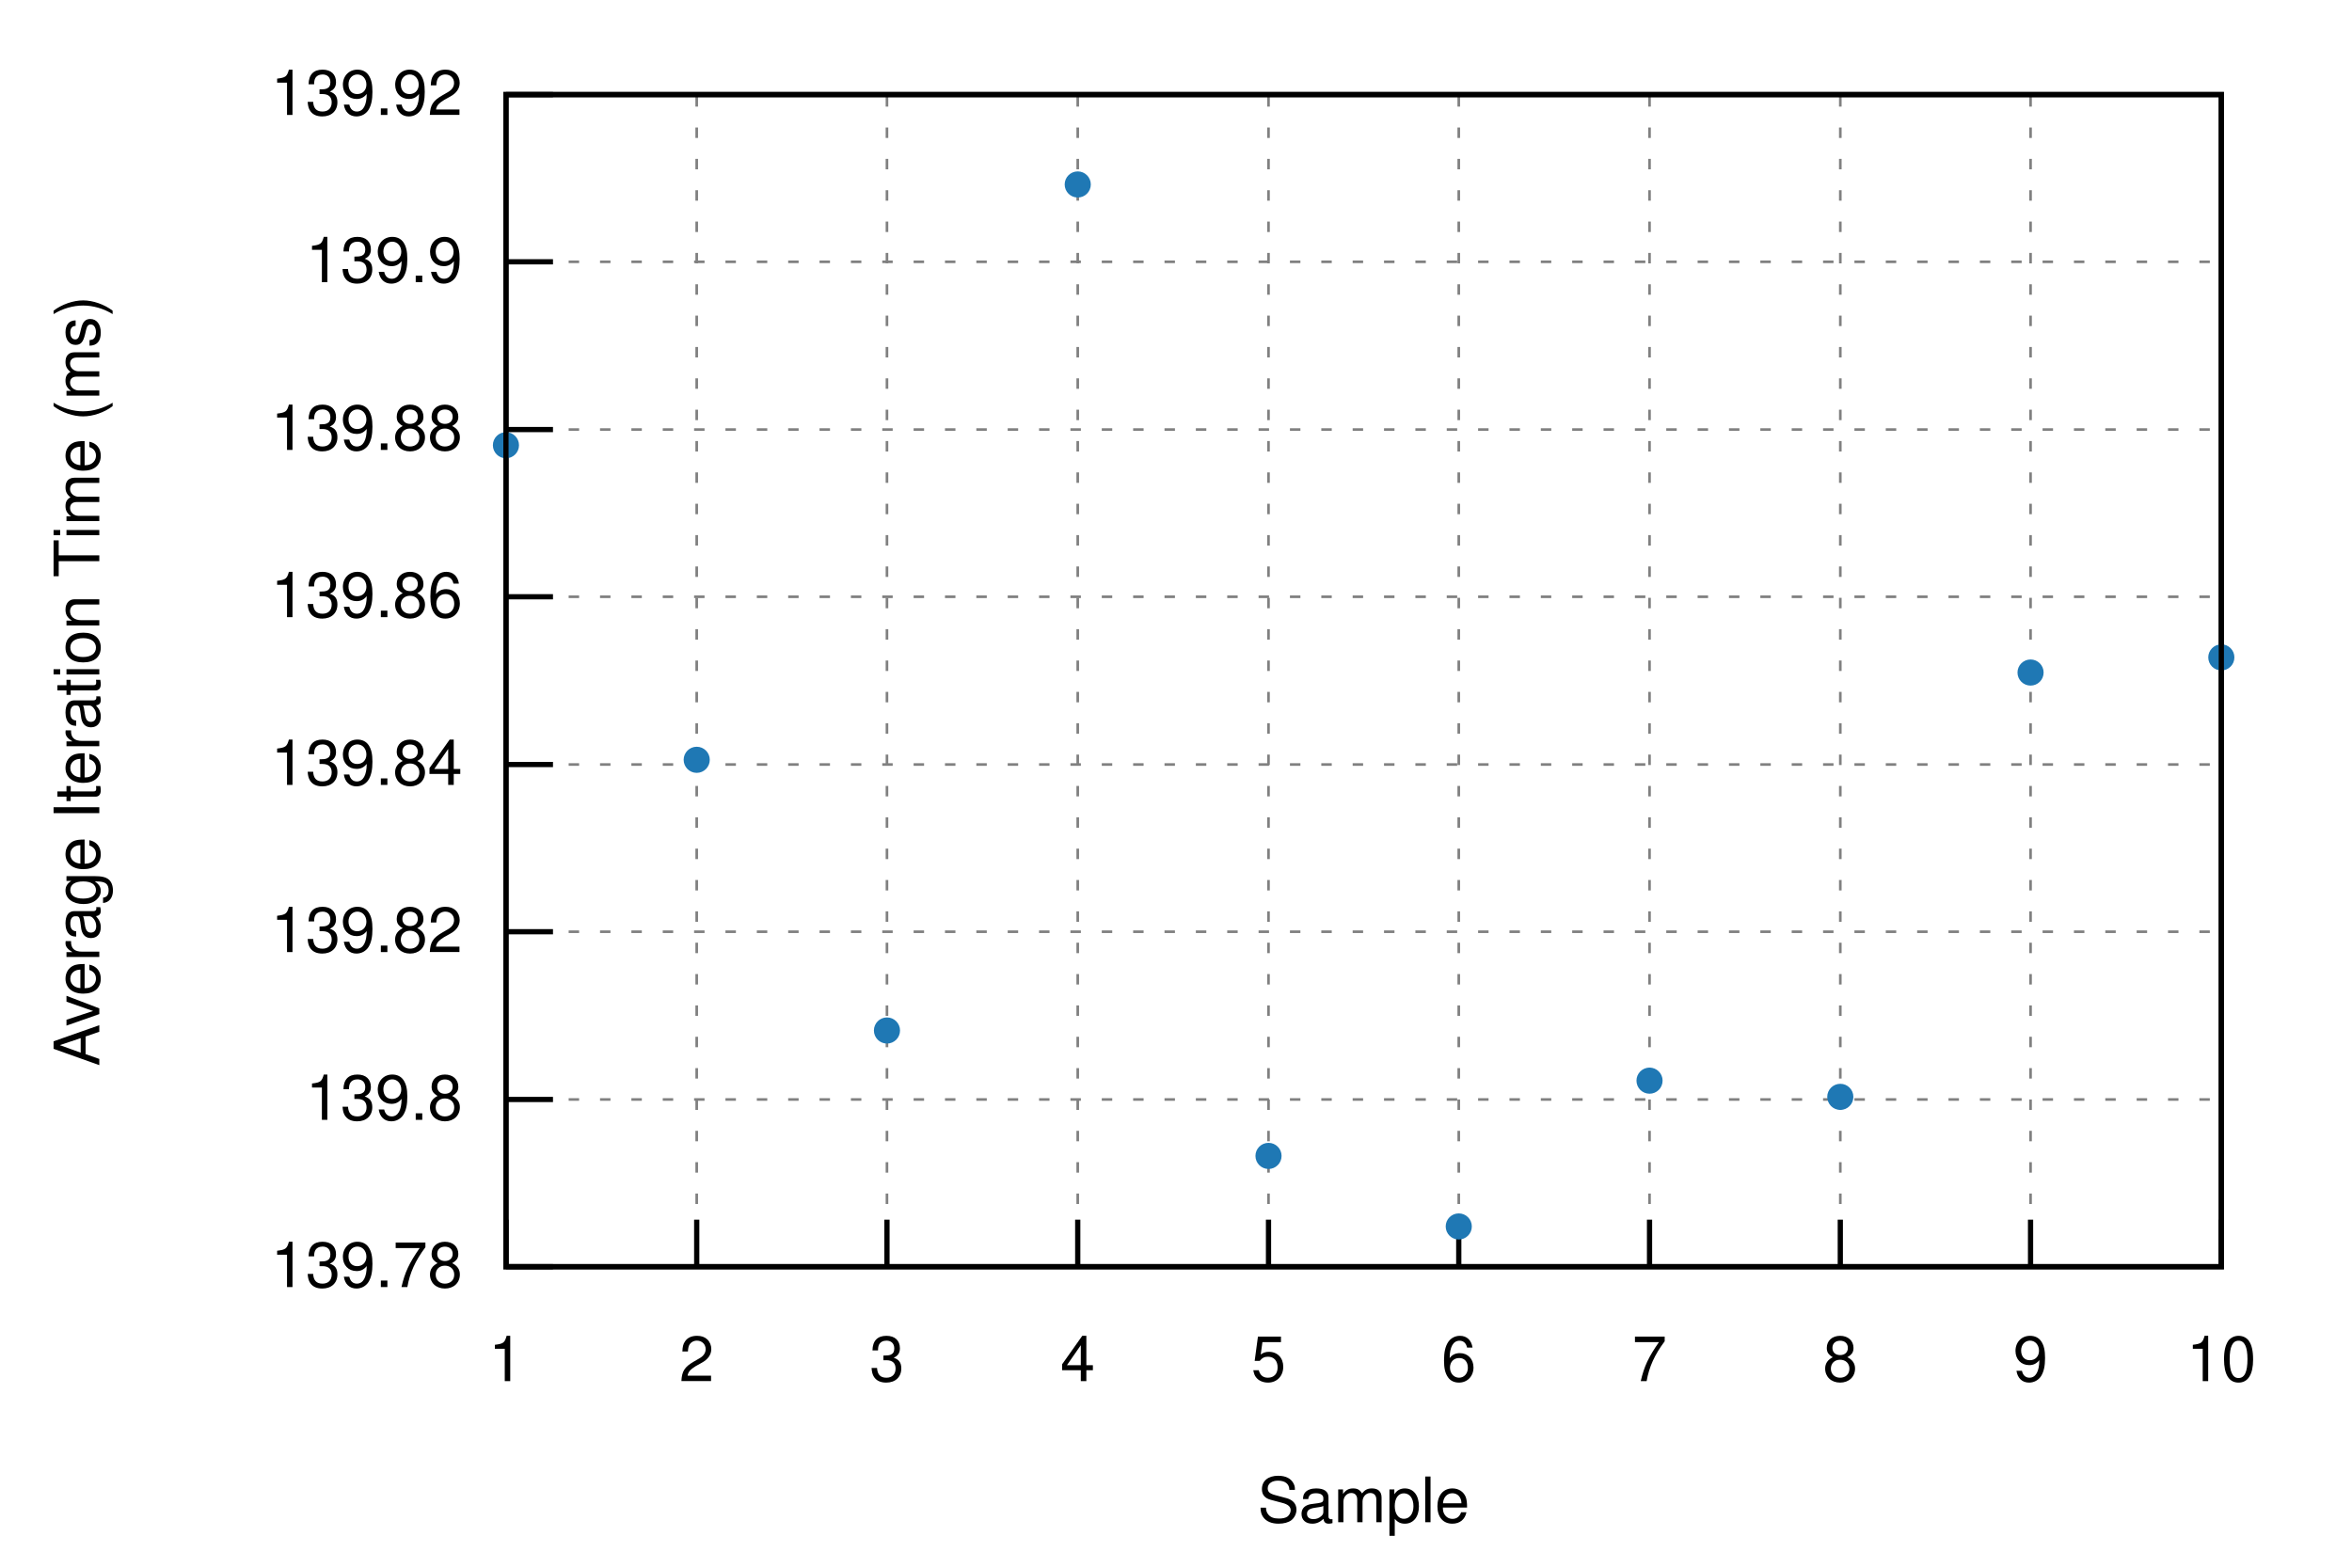
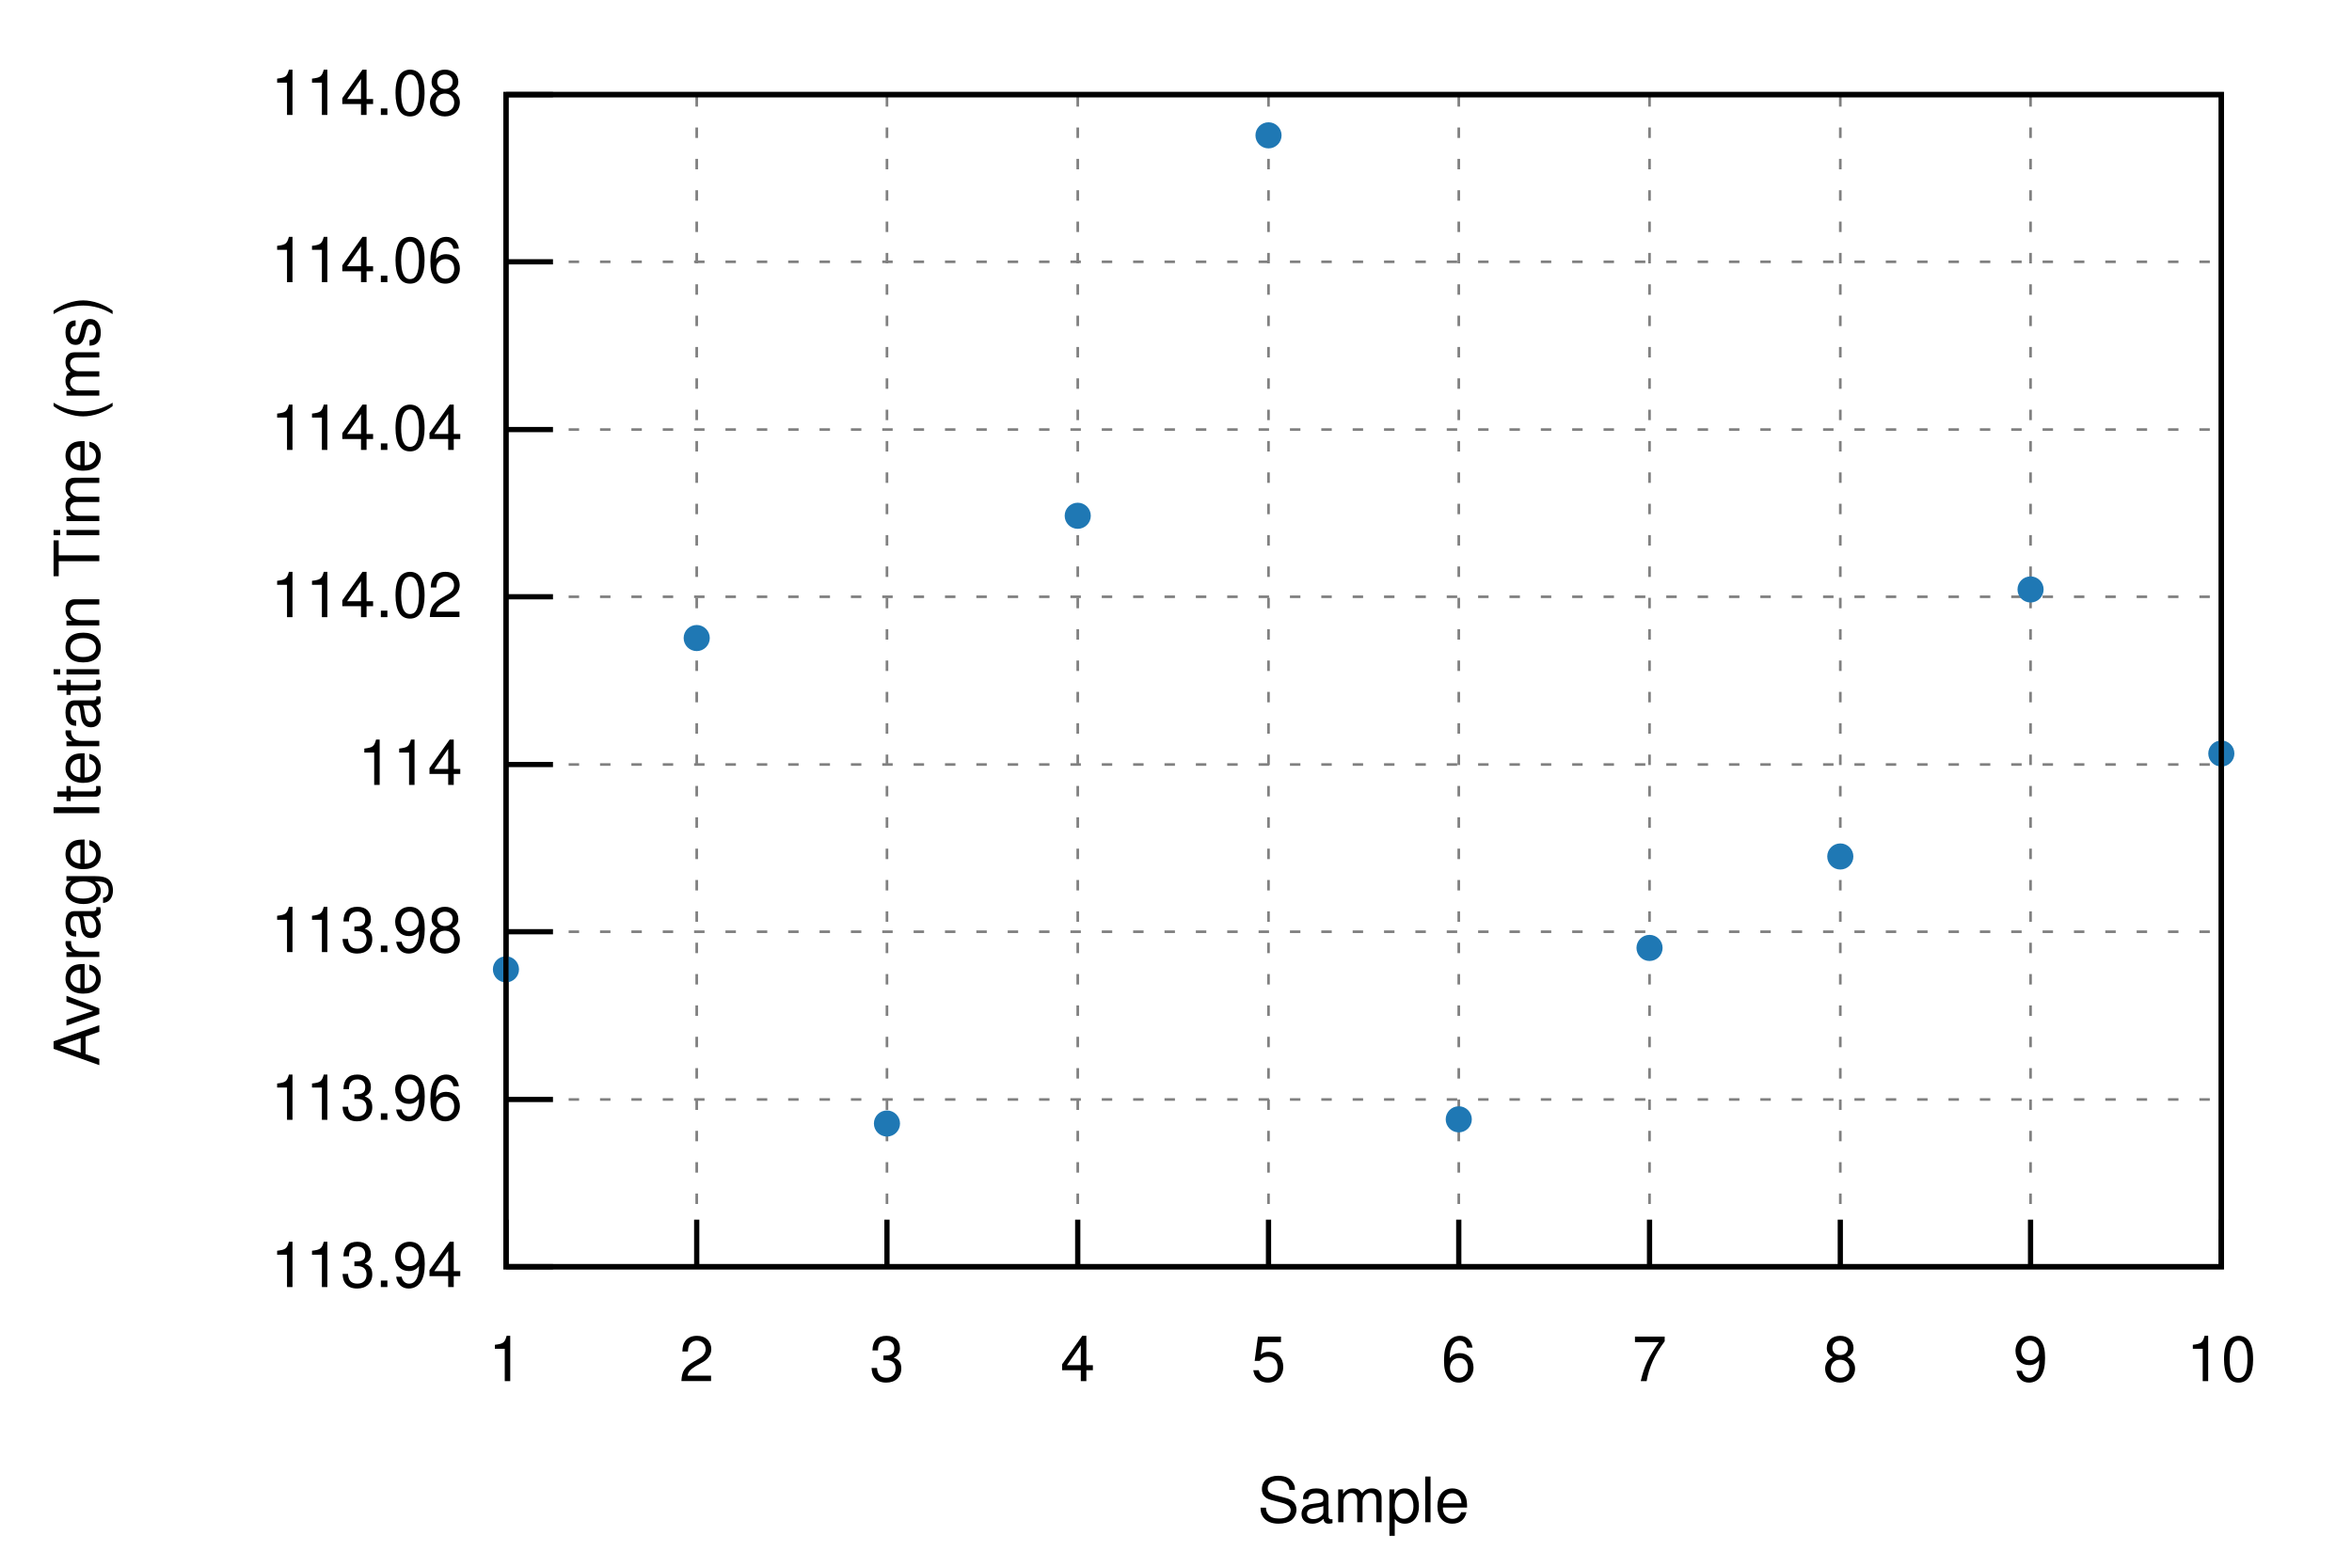
<svg xmlns="http://www.w3.org/2000/svg" xmlns:xlink="http://www.w3.org/1999/xlink" viewBox="0 0 450 300">
  <g id="gnuplot_canvas">
    <rect x="0" y="0" width="450" height="300" fill="none" />
    <defs>
      <circle id="gpDot" r="0.5" stroke-width="0.5" stroke="currentColor" />
      <path id="gpPt0" stroke-width="0.222" stroke="currentColor" d="M-1,0 h2 M0,-1 v2" />
      <path id="gpPt1" stroke-width="0.222" stroke="currentColor" d="M-1,-1 L1,1 M1,-1 L-1,1" />
      <path id="gpPt2" stroke-width="0.222" stroke="currentColor" d="M-1,0 L1,0 M0,-1 L0,1 M-1,-1 L1,1 M-1,1 L1,-1" />
      <rect id="gpPt3" stroke-width="0.222" stroke="currentColor" x="-1" y="-1" width="2" height="2" />
      <rect id="gpPt4" stroke-width="0.222" stroke="currentColor" fill="currentColor" x="-1" y="-1" width="2" height="2" />
      <circle id="gpPt5" stroke-width="0.222" stroke="currentColor" cx="0" cy="0" r="1" />
      <use xlink:href="#gpPt5" id="gpPt6" fill="currentColor" stroke="none" />
      <path id="gpPt7" stroke-width="0.222" stroke="currentColor" d="M0,-1.33 L-1.33,0.67 L1.33,0.67 z" />
      <use xlink:href="#gpPt7" id="gpPt8" fill="currentColor" stroke="none" />
      <use xlink:href="#gpPt7" id="gpPt9" stroke="currentColor" transform="rotate(180)" />
      <use xlink:href="#gpPt9" id="gpPt10" fill="currentColor" stroke="none" />
      <use xlink:href="#gpPt3" id="gpPt11" stroke="currentColor" transform="rotate(45)" />
      <use xlink:href="#gpPt11" id="gpPt12" fill="currentColor" stroke="none" />
      <path id="gpPt13" stroke-width="0.222" stroke="currentColor" d="M0,1.330 L1.265,0.411 L0.782,-1.067 L-0.782,-1.076 L-1.265,0.411 z" />
      <use xlink:href="#gpPt13" id="gpPt14" fill="currentColor" stroke="none" />
      <filter id="textbox" filterUnits="objectBoundingBox" x="0" y="0" height="1" width="1">
        <feFlood flood-color="white" flood-opacity="1" result="bgnd" />
        <feComposite in="SourceGraphic" in2="bgnd" operator="atop" />
      </filter>
      <filter id="greybox" filterUnits="objectBoundingBox" x="0" y="0" height="1" width="1">
        <feFlood flood-color="lightgrey" flood-opacity="1" result="grey" />
        <feComposite in="SourceGraphic" in2="grey" operator="atop" />
      </filter>
    </defs>
    <g fill="none" color="white" stroke="currentColor" stroke-width="1.00" stroke-linecap="butt" stroke-linejoin="miter">
</g>
    <g fill="none" color="black" stroke="currentColor" stroke-width="1.00" stroke-linecap="butt" stroke-linejoin="miter">
</g>
    <g fill="none" color="black" stroke="black" stroke-width="0.50" stroke-linecap="butt" stroke-linejoin="miter">
</g>
    <g fill="none" color="gray" stroke="currentColor" stroke-width="0.50" stroke-linecap="butt" stroke-linejoin="miter">
      <path stroke="gray" stroke-dasharray="2,4" class="gridline" d="M96.8,242.4 L425.0,242.4  " />
    </g>
    <g fill="none" color="gray" stroke="gray" stroke-width="1.00" stroke-linecap="butt" stroke-linejoin="miter">
</g>
    <g fill="none" color="black" stroke="currentColor" stroke-width="1.00" stroke-linecap="butt" stroke-linejoin="miter">
      <path stroke="black" d="M96.8,242.4 L105.8,242.4  " />
      <g transform="translate(88.5,246.3)" stroke="none" fill="black" font-family="Helvetica" font-size="12.00" text-anchor="end">
        <text>
-           <tspan font-family="Helvetica"> 139.78</tspan>
+           <tspan font-family="Helvetica"> 113.94</tspan>
        </text>
      </g>
    </g>
    <g fill="none" color="black" stroke="currentColor" stroke-width="1.00" stroke-linecap="butt" stroke-linejoin="miter">
</g>
    <g fill="none" color="black" stroke="black" stroke-width="0.50" stroke-linecap="butt" stroke-linejoin="miter">
</g>
    <g fill="none" color="gray" stroke="currentColor" stroke-width="0.50" stroke-linecap="butt" stroke-linejoin="miter">
      <path stroke="gray" stroke-dasharray="2,4" class="gridline" d="M96.8,210.4 L425.0,210.4  " />
    </g>
    <g fill="none" color="gray" stroke="gray" stroke-width="1.00" stroke-linecap="butt" stroke-linejoin="miter">
</g>
    <g fill="none" color="black" stroke="currentColor" stroke-width="1.00" stroke-linecap="butt" stroke-linejoin="miter">
      <path stroke="black" d="M96.8,210.4 L105.8,210.4  " />
      <g transform="translate(88.5,214.3)" stroke="none" fill="black" font-family="Helvetica" font-size="12.00" text-anchor="end">
        <text>
-           <tspan font-family="Helvetica"> 139.8</tspan>
+           <tspan font-family="Helvetica"> 113.96</tspan>
        </text>
      </g>
    </g>
    <g fill="none" color="black" stroke="currentColor" stroke-width="1.00" stroke-linecap="butt" stroke-linejoin="miter">
</g>
    <g fill="none" color="black" stroke="black" stroke-width="0.50" stroke-linecap="butt" stroke-linejoin="miter">
</g>
    <g fill="none" color="gray" stroke="currentColor" stroke-width="0.50" stroke-linecap="butt" stroke-linejoin="miter">
      <path stroke="gray" stroke-dasharray="2,4" class="gridline" d="M96.8,178.3 L425.0,178.3  " />
    </g>
    <g fill="none" color="gray" stroke="gray" stroke-width="1.00" stroke-linecap="butt" stroke-linejoin="miter">
</g>
    <g fill="none" color="black" stroke="currentColor" stroke-width="1.00" stroke-linecap="butt" stroke-linejoin="miter">
      <path stroke="black" d="M96.8,178.3 L105.8,178.3  " />
      <g transform="translate(88.5,182.2)" stroke="none" fill="black" font-family="Helvetica" font-size="12.00" text-anchor="end">
        <text>
-           <tspan font-family="Helvetica"> 139.82</tspan>
+           <tspan font-family="Helvetica"> 113.98</tspan>
        </text>
      </g>
    </g>
    <g fill="none" color="black" stroke="currentColor" stroke-width="1.00" stroke-linecap="butt" stroke-linejoin="miter">
</g>
    <g fill="none" color="black" stroke="black" stroke-width="0.50" stroke-linecap="butt" stroke-linejoin="miter">
</g>
    <g fill="none" color="gray" stroke="currentColor" stroke-width="0.50" stroke-linecap="butt" stroke-linejoin="miter">
      <path stroke="gray" stroke-dasharray="2,4" class="gridline" d="M96.8,146.3 L425.0,146.3  " />
    </g>
    <g fill="none" color="gray" stroke="gray" stroke-width="1.00" stroke-linecap="butt" stroke-linejoin="miter">
</g>
    <g fill="none" color="black" stroke="currentColor" stroke-width="1.00" stroke-linecap="butt" stroke-linejoin="miter">
      <path stroke="black" d="M96.8,146.3 L105.8,146.3  " />
      <g transform="translate(88.5,150.2)" stroke="none" fill="black" font-family="Helvetica" font-size="12.00" text-anchor="end">
        <text>
-           <tspan font-family="Helvetica"> 139.84</tspan>
+           <tspan font-family="Helvetica"> 114</tspan>
        </text>
      </g>
    </g>
    <g fill="none" color="black" stroke="currentColor" stroke-width="1.00" stroke-linecap="butt" stroke-linejoin="miter">
</g>
    <g fill="none" color="black" stroke="black" stroke-width="0.50" stroke-linecap="butt" stroke-linejoin="miter">
</g>
    <g fill="none" color="gray" stroke="currentColor" stroke-width="0.50" stroke-linecap="butt" stroke-linejoin="miter">
      <path stroke="gray" stroke-dasharray="2,4" class="gridline" d="M96.8,114.2 L425.0,114.2  " />
    </g>
    <g fill="none" color="gray" stroke="gray" stroke-width="1.00" stroke-linecap="butt" stroke-linejoin="miter">
</g>
    <g fill="none" color="black" stroke="currentColor" stroke-width="1.00" stroke-linecap="butt" stroke-linejoin="miter">
      <path stroke="black" d="M96.8,114.2 L105.8,114.2  " />
      <g transform="translate(88.5,118.1)" stroke="none" fill="black" font-family="Helvetica" font-size="12.00" text-anchor="end">
        <text>
-           <tspan font-family="Helvetica"> 139.86</tspan>
+           <tspan font-family="Helvetica"> 114.02</tspan>
        </text>
      </g>
    </g>
    <g fill="none" color="black" stroke="currentColor" stroke-width="1.00" stroke-linecap="butt" stroke-linejoin="miter">
</g>
    <g fill="none" color="black" stroke="black" stroke-width="0.50" stroke-linecap="butt" stroke-linejoin="miter">
</g>
    <g fill="none" color="gray" stroke="currentColor" stroke-width="0.50" stroke-linecap="butt" stroke-linejoin="miter">
      <path stroke="gray" stroke-dasharray="2,4" class="gridline" d="M96.8,82.2 L425.0,82.2  " />
    </g>
    <g fill="none" color="gray" stroke="gray" stroke-width="1.00" stroke-linecap="butt" stroke-linejoin="miter">
</g>
    <g fill="none" color="black" stroke="currentColor" stroke-width="1.00" stroke-linecap="butt" stroke-linejoin="miter">
      <path stroke="black" d="M96.8,82.2 L105.8,82.2  " />
      <g transform="translate(88.5,86.1)" stroke="none" fill="black" font-family="Helvetica" font-size="12.00" text-anchor="end">
        <text>
-           <tspan font-family="Helvetica"> 139.88</tspan>
+           <tspan font-family="Helvetica"> 114.04</tspan>
        </text>
      </g>
    </g>
    <g fill="none" color="black" stroke="currentColor" stroke-width="1.00" stroke-linecap="butt" stroke-linejoin="miter">
</g>
    <g fill="none" color="black" stroke="black" stroke-width="0.50" stroke-linecap="butt" stroke-linejoin="miter">
</g>
    <g fill="none" color="gray" stroke="currentColor" stroke-width="0.50" stroke-linecap="butt" stroke-linejoin="miter">
      <path stroke="gray" stroke-dasharray="2,4" class="gridline" d="M96.8,50.1 L425.0,50.1  " />
    </g>
    <g fill="none" color="gray" stroke="gray" stroke-width="1.00" stroke-linecap="butt" stroke-linejoin="miter">
</g>
    <g fill="none" color="black" stroke="currentColor" stroke-width="1.00" stroke-linecap="butt" stroke-linejoin="miter">
      <path stroke="black" d="M96.8,50.1 L105.8,50.1  " />
      <g transform="translate(88.5,54.0)" stroke="none" fill="black" font-family="Helvetica" font-size="12.00" text-anchor="end">
        <text>
-           <tspan font-family="Helvetica"> 139.9</tspan>
+           <tspan font-family="Helvetica"> 114.06</tspan>
        </text>
      </g>
    </g>
    <g fill="none" color="black" stroke="currentColor" stroke-width="1.00" stroke-linecap="butt" stroke-linejoin="miter">
</g>
    <g fill="none" color="black" stroke="black" stroke-width="0.50" stroke-linecap="butt" stroke-linejoin="miter">
</g>
    <g fill="none" color="gray" stroke="currentColor" stroke-width="0.50" stroke-linecap="butt" stroke-linejoin="miter">
      <path stroke="gray" stroke-dasharray="2,4" class="gridline" d="M96.8,18.1 L425.0,18.1  " />
    </g>
    <g fill="none" color="gray" stroke="gray" stroke-width="1.00" stroke-linecap="butt" stroke-linejoin="miter">
</g>
    <g fill="none" color="black" stroke="currentColor" stroke-width="1.00" stroke-linecap="butt" stroke-linejoin="miter">
      <path stroke="black" d="M96.8,18.1 L105.8,18.1  " />
      <g transform="translate(88.5,22.0)" stroke="none" fill="black" font-family="Helvetica" font-size="12.00" text-anchor="end">
        <text>
-           <tspan font-family="Helvetica"> 139.92</tspan>
+           <tspan font-family="Helvetica"> 114.08</tspan>
        </text>
      </g>
    </g>
    <g fill="none" color="black" stroke="currentColor" stroke-width="1.00" stroke-linecap="butt" stroke-linejoin="miter">
</g>
    <g fill="none" color="black" stroke="black" stroke-width="0.50" stroke-linecap="butt" stroke-linejoin="miter">
</g>
    <g fill="none" color="gray" stroke="currentColor" stroke-width="0.50" stroke-linecap="butt" stroke-linejoin="miter">
      <path stroke="gray" stroke-dasharray="2,4" class="gridline" d="M96.8,242.4 L96.8,18.1  " />
    </g>
    <g fill="none" color="gray" stroke="gray" stroke-width="1.00" stroke-linecap="butt" stroke-linejoin="miter">
</g>
    <g fill="none" color="black" stroke="currentColor" stroke-width="1.00" stroke-linecap="butt" stroke-linejoin="miter">
      <path stroke="black" d="M96.8,242.4 L96.8,233.4  " />
      <g transform="translate(96.8,264.3)" stroke="none" fill="black" font-family="Helvetica" font-size="12.00" text-anchor="middle">
        <text>
          <tspan font-family="Helvetica"> 1</tspan>
        </text>
      </g>
    </g>
    <g fill="none" color="black" stroke="currentColor" stroke-width="1.00" stroke-linecap="butt" stroke-linejoin="miter">
</g>
    <g fill="none" color="black" stroke="black" stroke-width="0.50" stroke-linecap="butt" stroke-linejoin="miter">
</g>
    <g fill="none" color="gray" stroke="currentColor" stroke-width="0.50" stroke-linecap="butt" stroke-linejoin="miter">
      <path stroke="gray" stroke-dasharray="2,4" class="gridline" d="M133.3,242.4 L133.3,18.1  " />
    </g>
    <g fill="none" color="gray" stroke="gray" stroke-width="1.00" stroke-linecap="butt" stroke-linejoin="miter">
</g>
    <g fill="none" color="black" stroke="currentColor" stroke-width="1.00" stroke-linecap="butt" stroke-linejoin="miter">
      <path stroke="black" d="M133.3,242.4 L133.3,233.4  " />
      <g transform="translate(133.3,264.3)" stroke="none" fill="black" font-family="Helvetica" font-size="12.00" text-anchor="middle">
        <text>
          <tspan font-family="Helvetica"> 2</tspan>
        </text>
      </g>
    </g>
    <g fill="none" color="black" stroke="currentColor" stroke-width="1.00" stroke-linecap="butt" stroke-linejoin="miter">
</g>
    <g fill="none" color="black" stroke="black" stroke-width="0.50" stroke-linecap="butt" stroke-linejoin="miter">
</g>
    <g fill="none" color="gray" stroke="currentColor" stroke-width="0.50" stroke-linecap="butt" stroke-linejoin="miter">
      <path stroke="gray" stroke-dasharray="2,4" class="gridline" d="M169.7,242.4 L169.7,18.1  " />
    </g>
    <g fill="none" color="gray" stroke="gray" stroke-width="1.00" stroke-linecap="butt" stroke-linejoin="miter">
</g>
    <g fill="none" color="black" stroke="currentColor" stroke-width="1.00" stroke-linecap="butt" stroke-linejoin="miter">
      <path stroke="black" d="M169.7,242.4 L169.7,233.4  " />
      <g transform="translate(169.7,264.3)" stroke="none" fill="black" font-family="Helvetica" font-size="12.00" text-anchor="middle">
        <text>
          <tspan font-family="Helvetica"> 3</tspan>
        </text>
      </g>
    </g>
    <g fill="none" color="black" stroke="currentColor" stroke-width="1.00" stroke-linecap="butt" stroke-linejoin="miter">
</g>
    <g fill="none" color="black" stroke="black" stroke-width="0.50" stroke-linecap="butt" stroke-linejoin="miter">
</g>
    <g fill="none" color="gray" stroke="currentColor" stroke-width="0.50" stroke-linecap="butt" stroke-linejoin="miter">
      <path stroke="gray" stroke-dasharray="2,4" class="gridline" d="M206.2,242.4 L206.2,18.1  " />
    </g>
    <g fill="none" color="gray" stroke="gray" stroke-width="1.00" stroke-linecap="butt" stroke-linejoin="miter">
</g>
    <g fill="none" color="black" stroke="currentColor" stroke-width="1.00" stroke-linecap="butt" stroke-linejoin="miter">
      <path stroke="black" d="M206.2,242.4 L206.2,233.4  " />
      <g transform="translate(206.2,264.3)" stroke="none" fill="black" font-family="Helvetica" font-size="12.00" text-anchor="middle">
        <text>
          <tspan font-family="Helvetica"> 4</tspan>
        </text>
      </g>
    </g>
    <g fill="none" color="black" stroke="currentColor" stroke-width="1.00" stroke-linecap="butt" stroke-linejoin="miter">
</g>
    <g fill="none" color="black" stroke="black" stroke-width="0.50" stroke-linecap="butt" stroke-linejoin="miter">
</g>
    <g fill="none" color="gray" stroke="currentColor" stroke-width="0.50" stroke-linecap="butt" stroke-linejoin="miter">
      <path stroke="gray" stroke-dasharray="2,4" class="gridline" d="M242.7,242.4 L242.7,18.1  " />
    </g>
    <g fill="none" color="gray" stroke="gray" stroke-width="1.00" stroke-linecap="butt" stroke-linejoin="miter">
</g>
    <g fill="none" color="black" stroke="currentColor" stroke-width="1.00" stroke-linecap="butt" stroke-linejoin="miter">
      <path stroke="black" d="M242.7,242.4 L242.7,233.4  " />
      <g transform="translate(242.7,264.3)" stroke="none" fill="black" font-family="Helvetica" font-size="12.00" text-anchor="middle">
        <text>
          <tspan font-family="Helvetica"> 5</tspan>
        </text>
      </g>
    </g>
    <g fill="none" color="black" stroke="currentColor" stroke-width="1.00" stroke-linecap="butt" stroke-linejoin="miter">
</g>
    <g fill="none" color="black" stroke="black" stroke-width="0.50" stroke-linecap="butt" stroke-linejoin="miter">
</g>
    <g fill="none" color="gray" stroke="currentColor" stroke-width="0.50" stroke-linecap="butt" stroke-linejoin="miter">
      <path stroke="gray" stroke-dasharray="2,4" class="gridline" d="M279.1,242.4 L279.1,18.1  " />
    </g>
    <g fill="none" color="gray" stroke="gray" stroke-width="1.00" stroke-linecap="butt" stroke-linejoin="miter">
</g>
    <g fill="none" color="black" stroke="currentColor" stroke-width="1.00" stroke-linecap="butt" stroke-linejoin="miter">
      <path stroke="black" d="M279.1,242.4 L279.1,233.4  " />
      <g transform="translate(279.1,264.3)" stroke="none" fill="black" font-family="Helvetica" font-size="12.00" text-anchor="middle">
        <text>
          <tspan font-family="Helvetica"> 6</tspan>
        </text>
      </g>
    </g>
    <g fill="none" color="black" stroke="currentColor" stroke-width="1.00" stroke-linecap="butt" stroke-linejoin="miter">
</g>
    <g fill="none" color="black" stroke="black" stroke-width="0.50" stroke-linecap="butt" stroke-linejoin="miter">
</g>
    <g fill="none" color="gray" stroke="currentColor" stroke-width="0.50" stroke-linecap="butt" stroke-linejoin="miter">
      <path stroke="gray" stroke-dasharray="2,4" class="gridline" d="M315.6,242.4 L315.6,18.1  " />
    </g>
    <g fill="none" color="gray" stroke="gray" stroke-width="1.00" stroke-linecap="butt" stroke-linejoin="miter">
</g>
    <g fill="none" color="black" stroke="currentColor" stroke-width="1.00" stroke-linecap="butt" stroke-linejoin="miter">
      <path stroke="black" d="M315.6,242.4 L315.6,233.4  " />
      <g transform="translate(315.6,264.3)" stroke="none" fill="black" font-family="Helvetica" font-size="12.00" text-anchor="middle">
        <text>
          <tspan font-family="Helvetica"> 7</tspan>
        </text>
      </g>
    </g>
    <g fill="none" color="black" stroke="currentColor" stroke-width="1.00" stroke-linecap="butt" stroke-linejoin="miter">
</g>
    <g fill="none" color="black" stroke="black" stroke-width="0.50" stroke-linecap="butt" stroke-linejoin="miter">
</g>
    <g fill="none" color="gray" stroke="currentColor" stroke-width="0.50" stroke-linecap="butt" stroke-linejoin="miter">
      <path stroke="gray" stroke-dasharray="2,4" class="gridline" d="M352.1,242.4 L352.1,18.1  " />
    </g>
    <g fill="none" color="gray" stroke="gray" stroke-width="1.00" stroke-linecap="butt" stroke-linejoin="miter">
</g>
    <g fill="none" color="black" stroke="currentColor" stroke-width="1.00" stroke-linecap="butt" stroke-linejoin="miter">
      <path stroke="black" d="M352.1,242.4 L352.1,233.4  " />
      <g transform="translate(352.1,264.3)" stroke="none" fill="black" font-family="Helvetica" font-size="12.00" text-anchor="middle">
        <text>
          <tspan font-family="Helvetica"> 8</tspan>
        </text>
      </g>
    </g>
    <g fill="none" color="black" stroke="currentColor" stroke-width="1.00" stroke-linecap="butt" stroke-linejoin="miter">
</g>
    <g fill="none" color="black" stroke="black" stroke-width="0.50" stroke-linecap="butt" stroke-linejoin="miter">
</g>
    <g fill="none" color="gray" stroke="currentColor" stroke-width="0.50" stroke-linecap="butt" stroke-linejoin="miter">
      <path stroke="gray" stroke-dasharray="2,4" class="gridline" d="M388.5,242.4 L388.5,18.1  " />
    </g>
    <g fill="none" color="gray" stroke="gray" stroke-width="1.00" stroke-linecap="butt" stroke-linejoin="miter">
</g>
    <g fill="none" color="black" stroke="currentColor" stroke-width="1.00" stroke-linecap="butt" stroke-linejoin="miter">
      <path stroke="black" d="M388.5,242.4 L388.5,233.4  " />
      <g transform="translate(388.5,264.3)" stroke="none" fill="black" font-family="Helvetica" font-size="12.00" text-anchor="middle">
        <text>
          <tspan font-family="Helvetica"> 9</tspan>
        </text>
      </g>
    </g>
    <g fill="none" color="black" stroke="currentColor" stroke-width="1.00" stroke-linecap="butt" stroke-linejoin="miter">
</g>
    <g fill="none" color="black" stroke="black" stroke-width="0.50" stroke-linecap="butt" stroke-linejoin="miter">
</g>
    <g fill="none" color="gray" stroke="currentColor" stroke-width="0.50" stroke-linecap="butt" stroke-linejoin="miter">
      <path stroke="gray" stroke-dasharray="2,4" class="gridline" d="M425.0,242.4 L425.0,18.1  " />
    </g>
    <g fill="none" color="gray" stroke="gray" stroke-width="1.00" stroke-linecap="butt" stroke-linejoin="miter">
</g>
    <g fill="none" color="black" stroke="currentColor" stroke-width="1.00" stroke-linecap="butt" stroke-linejoin="miter">
      <path stroke="black" d="M425.0,242.4 L425.0,233.4  " />
      <g transform="translate(425.0,264.3)" stroke="none" fill="black" font-family="Helvetica" font-size="12.00" text-anchor="middle">
        <text>
          <tspan font-family="Helvetica"> 10</tspan>
        </text>
      </g>
    </g>
    <g fill="none" color="black" stroke="currentColor" stroke-width="1.00" stroke-linecap="butt" stroke-linejoin="miter">
</g>
    <g fill="none" color="black" stroke="currentColor" stroke-width="1.00" stroke-linecap="butt" stroke-linejoin="miter">
      <path stroke="black" d="M96.8,18.1 L96.8,242.4 L425.0,242.4 L425.0,18.1 L96.8,18.1 Z  " />
    </g>
    <g fill="none" color="black" stroke="currentColor" stroke-width="1.00" stroke-linecap="butt" stroke-linejoin="miter">
      <g transform="translate(19.0,130.3) rotate(270)" stroke="none" fill="black" font-family="Helvetica" font-size="12.00" text-anchor="middle">
        <text>
          <tspan font-family="Helvetica">Average Iteration Time (ms)</tspan>
        </text>
      </g>
    </g>
    <g fill="none" color="black" stroke="currentColor" stroke-width="1.00" stroke-linecap="butt" stroke-linejoin="miter">
      <g transform="translate(260.9,291.3)" stroke="none" fill="black" font-family="Helvetica" font-size="12.00" text-anchor="middle">
        <text>
          <tspan font-family="Helvetica">Sample</tspan>
        </text>
      </g>
    </g>
    <g fill="none" color="black" stroke="currentColor" stroke-width="1.00" stroke-linecap="butt" stroke-linejoin="miter">
</g>
    <g id="gnuplot_plot_1">
      <g fill="none" color="black" stroke="currentColor" stroke-width="1.00" stroke-linecap="butt" stroke-linejoin="miter">
-         <use xlink:href="#gpPt6" transform="translate(96.8,85.2) scale(2.25)" color="rgb( 31, 120, 180)" />
-         <use xlink:href="#gpPt6" transform="translate(133.3,145.4) scale(2.25)" color="rgb( 31, 120, 180)" />
-         <use xlink:href="#gpPt6" transform="translate(169.7,197.2) scale(2.25)" color="rgb( 31, 120, 180)" />
-         <use xlink:href="#gpPt6" transform="translate(206.2,35.3) scale(2.25)" color="rgb( 31, 120, 180)" />
-         <use xlink:href="#gpPt6" transform="translate(242.7,221.2) scale(2.25)" color="rgb( 31, 120, 180)" />
-         <use xlink:href="#gpPt6" transform="translate(279.1,234.7) scale(2.25)" color="rgb( 31, 120, 180)" />
-         <use xlink:href="#gpPt6" transform="translate(315.6,206.8) scale(2.25)" color="rgb( 31, 120, 180)" />
-         <use xlink:href="#gpPt6" transform="translate(352.1,209.9) scale(2.25)" color="rgb( 31, 120, 180)" />
-         <use xlink:href="#gpPt6" transform="translate(388.5,128.7) scale(2.25)" color="rgb( 31, 120, 180)" />
-         <use xlink:href="#gpPt6" transform="translate(425.0,125.8) scale(2.25)" color="rgb( 31, 120, 180)" />
+         <use xlink:href="#gpPt6" transform="translate(96.8,185.5) scale(2.25)" color="rgb( 31, 120, 180)" />
+         <use xlink:href="#gpPt6" transform="translate(133.3,122.1) scale(2.25)" color="rgb( 31, 120, 180)" />
+         <use xlink:href="#gpPt6" transform="translate(169.7,215.0) scale(2.25)" color="rgb( 31, 120, 180)" />
+         <use xlink:href="#gpPt6" transform="translate(206.2,98.7) scale(2.25)" color="rgb( 31, 120, 180)" />
+         <use xlink:href="#gpPt6" transform="translate(242.7,25.9) scale(2.25)" color="rgb( 31, 120, 180)" />
+         <use xlink:href="#gpPt6" transform="translate(279.1,214.2) scale(2.25)" color="rgb( 31, 120, 180)" />
+         <use xlink:href="#gpPt6" transform="translate(315.6,181.4) scale(2.25)" color="rgb( 31, 120, 180)" />
+         <use xlink:href="#gpPt6" transform="translate(352.1,163.9) scale(2.25)" color="rgb( 31, 120, 180)" />
+         <use xlink:href="#gpPt6" transform="translate(388.5,112.8) scale(2.25)" color="rgb( 31, 120, 180)" />
+         <use xlink:href="#gpPt6" transform="translate(425.0,144.2) scale(2.25)" color="rgb( 31, 120, 180)" />
      </g>
    </g>
    <g fill="none" color="white" stroke="rgb( 31, 120, 180)" stroke-width="2.00" stroke-linecap="butt" stroke-linejoin="miter">
</g>
    <g fill="none" color="black" stroke="currentColor" stroke-width="2.00" stroke-linecap="butt" stroke-linejoin="miter">
</g>
    <g fill="none" color="black" stroke="black" stroke-width="1.00" stroke-linecap="butt" stroke-linejoin="miter">
</g>
    <g fill="none" color="black" stroke="currentColor" stroke-width="1.00" stroke-linecap="butt" stroke-linejoin="miter">
      <path stroke="black" d="M96.8,18.1 L96.8,242.4 L425.0,242.4 L425.0,18.1 L96.8,18.1 Z  " />
    </g>
    <g fill="none" color="black" stroke="currentColor" stroke-width="1.00" stroke-linecap="butt" stroke-linejoin="miter">
</g>
  </g>
</svg>
